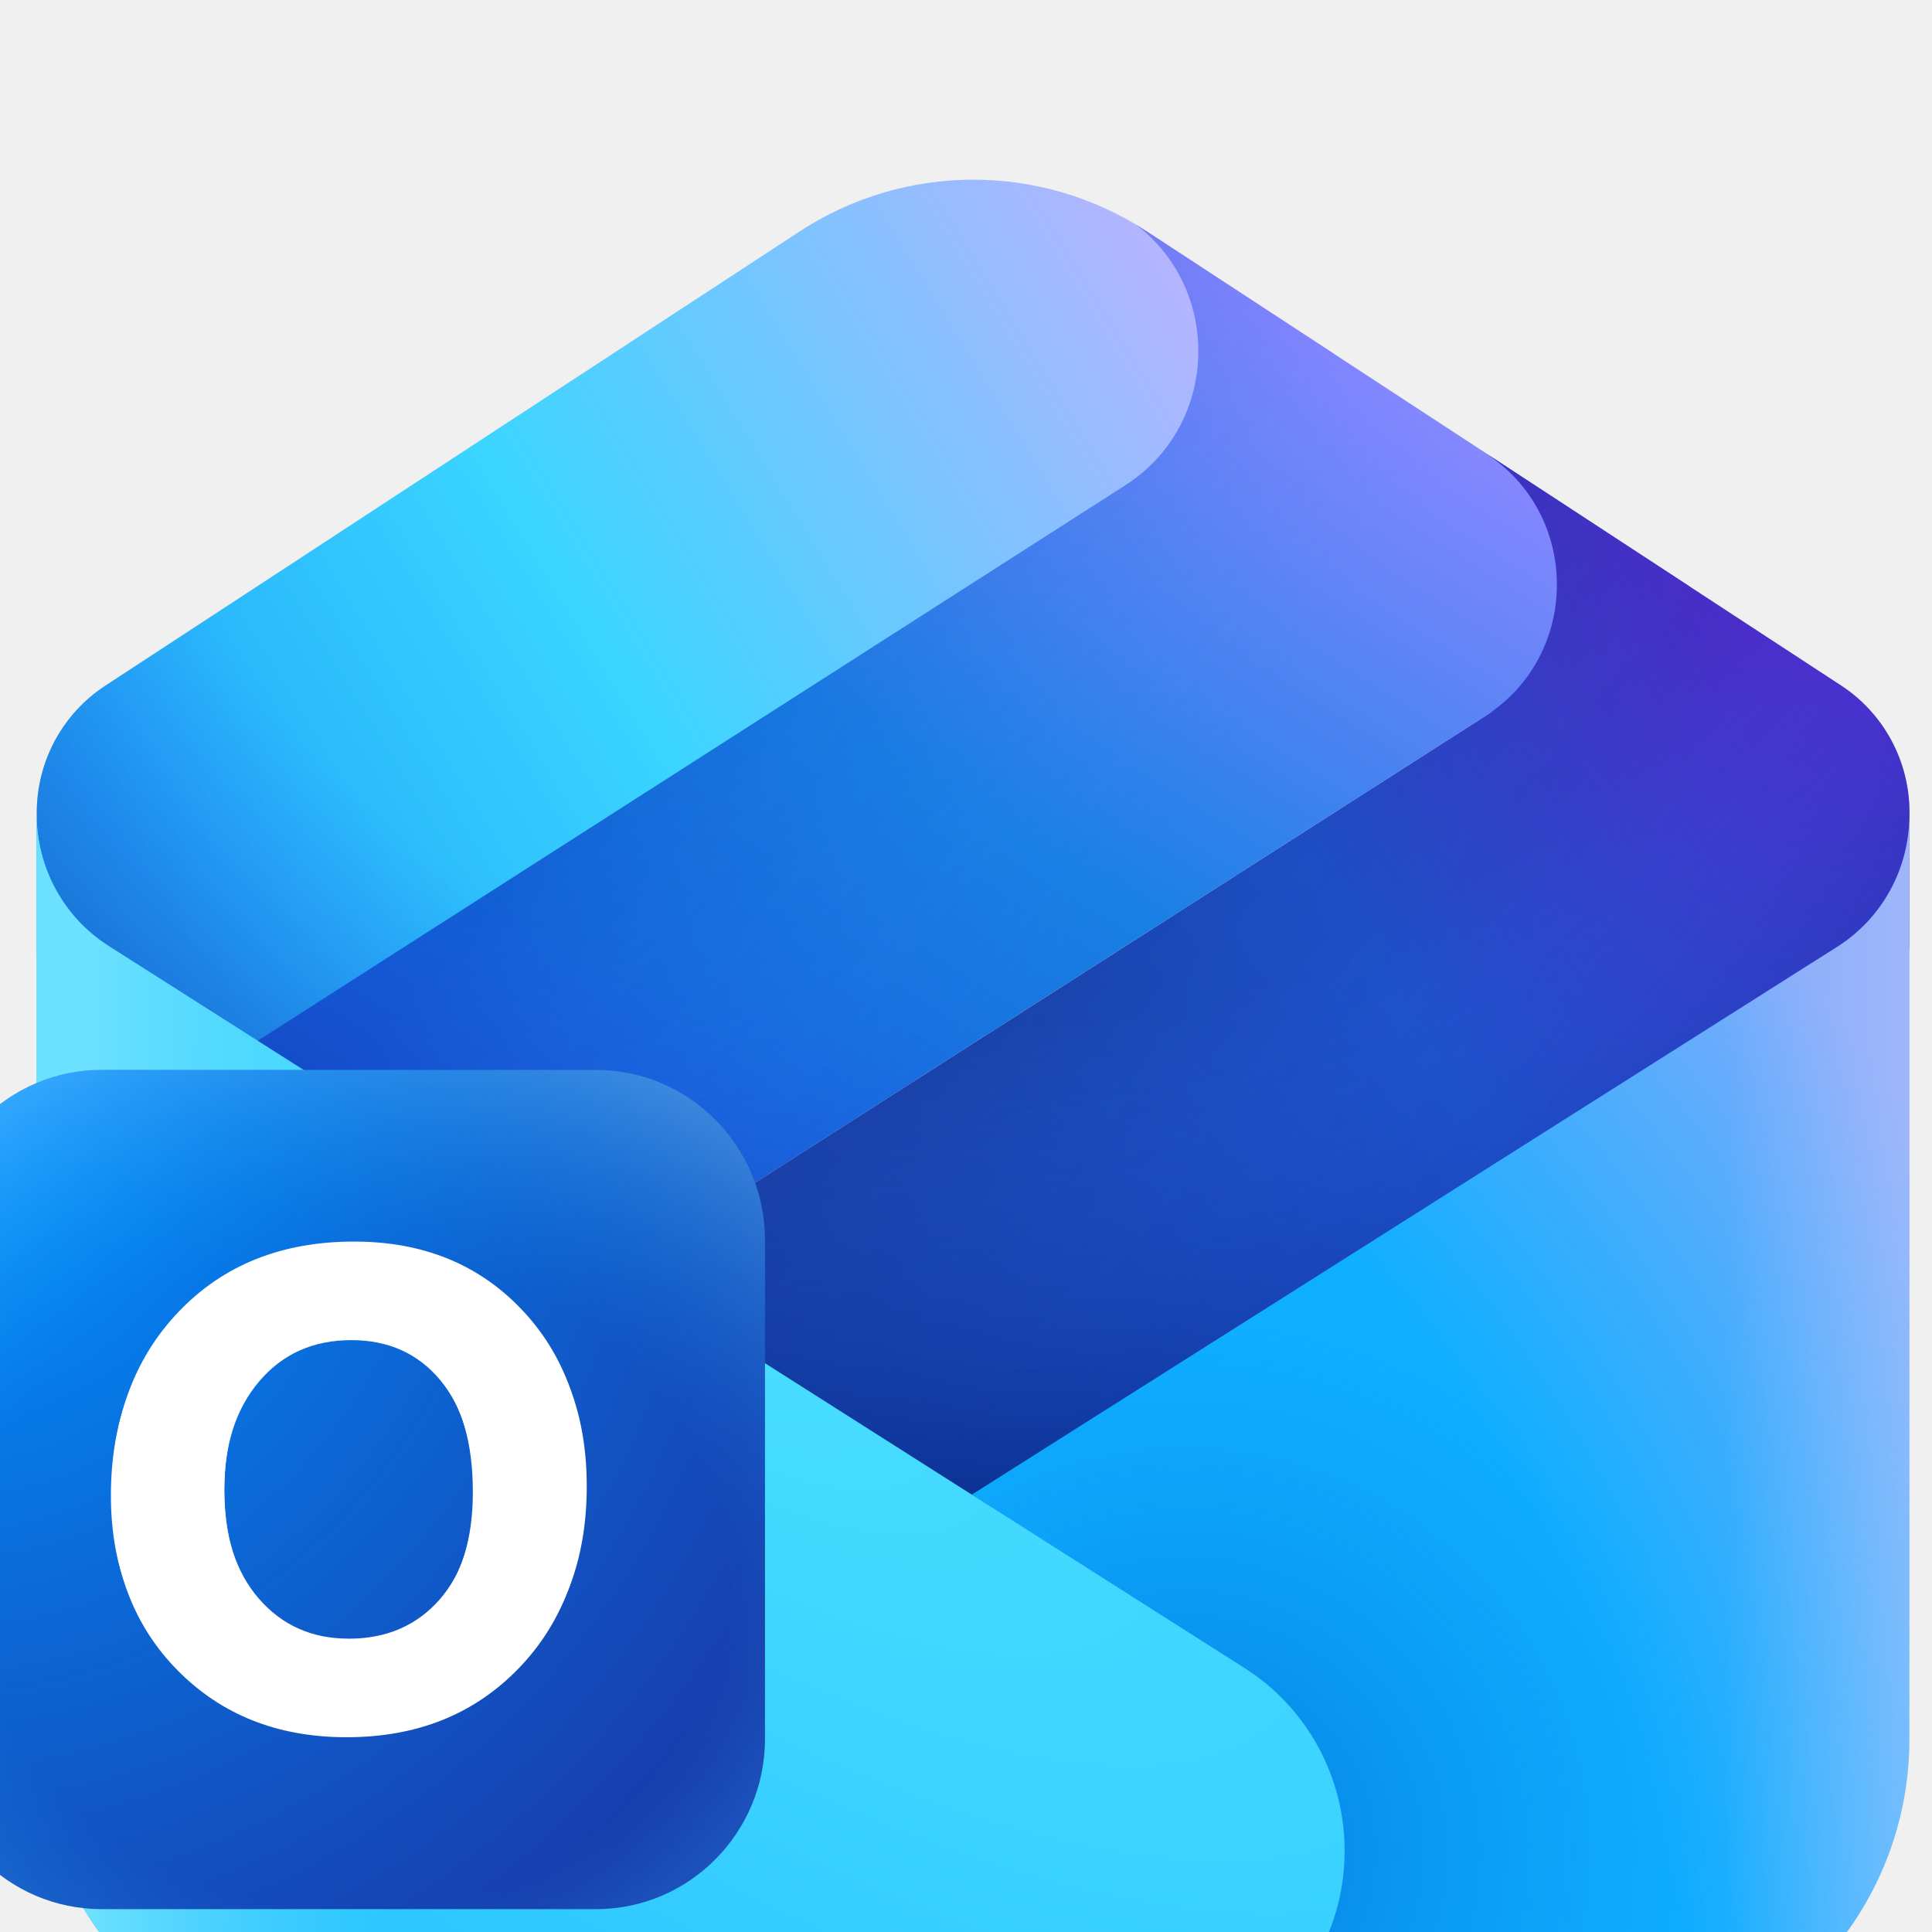
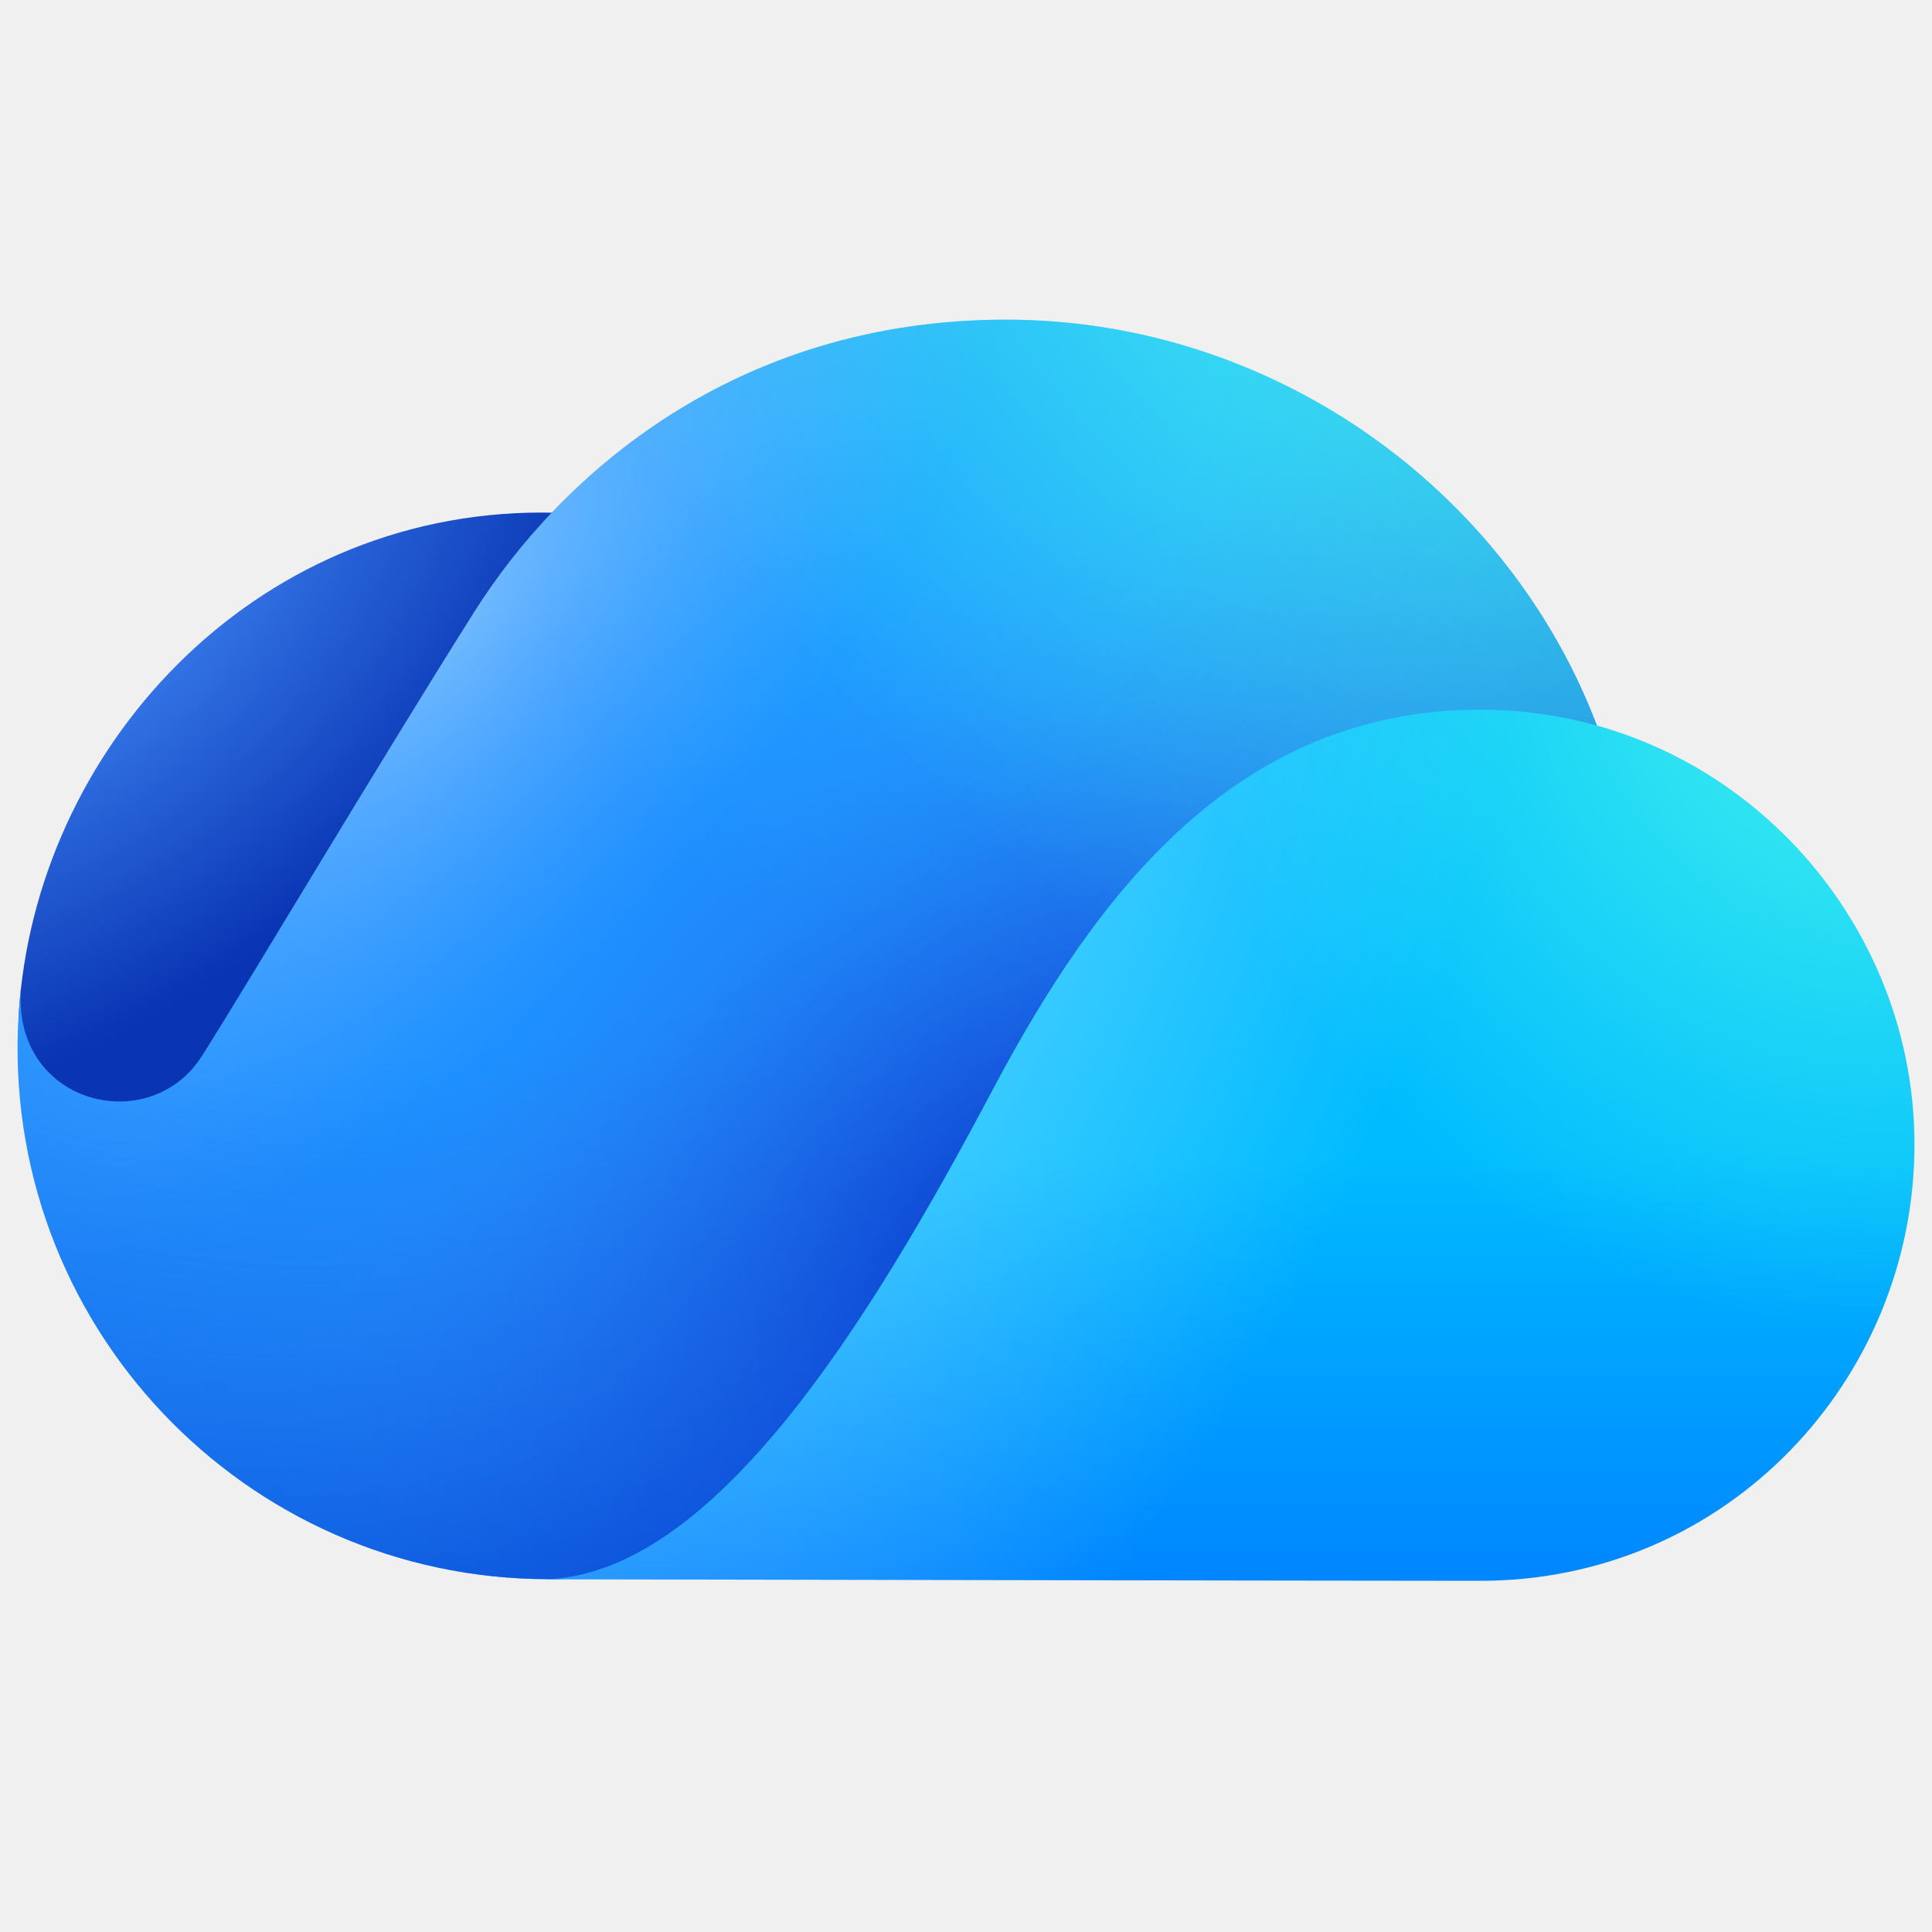
- <svg xmlns="http://www.w3.org/2000/svg" viewBox="10.5 9.5 43 36" width="62" height="62" fill="none">
-   <path d="M40.184 13.87l-26.58 16.987-2.286-3.636v-3.133c0-1.141.573-2.204 1.522-2.825l15.451-10.108a7.06 7.06 0 0 1 7.741-.001l4.153 2.716z" fill="url(#A)" />
-   <use href="#N" fill="url(#B)" />
-   <use href="#N" fill="url(#C)" />
-   <use href="#O" fill="url(#D)" />
-   <use href="#O" fill="url(#E)" />
-   <path d="M36.031 11.155c-2.354-1.54-5.387-1.539-7.741.001L12.84 21.264c-.949.621-1.522 1.684-1.522 2.825v.153c.037 1.145.635 2.2 1.6 2.814L32.13 39.267l19.26-12.193c1.001-.633 1.607-1.74 1.607-2.931v2.97l.001-3.032c0-1.141-.573-2.204-1.522-2.825L36.031 11.155z" fill="url(#F)" />
-   <use href="#P" fill="url(#G)" />
-   <use href="#P" fill="url(#H)" />
-   <use href="#P" fill="url(#I)" />
-   <use href="#Q" fill="url(#J)" />
-   <use href="#Q" fill="url(#K)" />
-   <use href="#R" fill="url(#L)" />
-   <use href="#R" fill="url(#M)" />
-   <g fill="#fff">
-     <path d="M18.216 44.523c-1.532 0-2.789-.483-3.773-1.45s-1.475-2.227-1.475-3.783c0-1.643.499-2.971 1.497-3.986s2.305-1.521 3.921-1.521c1.527 0 2.77.486 3.728 1.456.964.971 1.445 2.252 1.445 3.841 0 1.633-.499 2.95-1.497 3.95s-2.275 1.493-3.847 1.493zm.044-2.051c.835 0 1.507-.288 2.016-.862s.764-1.375.764-2.399c0-1.068-.247-1.899-.741-2.493s-1.154-.891-1.979-.891c-.85 0-1.534.307-2.053.92s-.778 1.416-.778 2.42c0 1.02.259 1.826.778 2.42s1.183.884 1.994.884z" />
-     <path d="M18.211 44.665c-1.526 0-2.779-.496-3.759-1.489s-1.469-2.288-1.469-3.886c0-1.688.497-3.052 1.492-4.094s2.297-1.563 3.906-1.563c1.521 0 2.759.499 3.714 1.496.96.998 1.44 2.313 1.44 3.946 0 1.677-.497 3.03-1.491 4.057s-2.267 1.533-3.832 1.533zm.044-2.106c.832 0 1.502-.296 2.008-.886s.761-1.412.761-2.464c0-1.097-.246-1.95-.738-2.561s-1.149-.916-1.971-.916c-.847 0-1.529.315-2.046.945-.517.625-.775 1.454-.775 2.486 0 1.047.258 1.876.775 2.486a2.49 2.49 0 0 0 1.986.908z" />
-   </g>
+ <svg xmlns="http://www.w3.org/2000/svg" width="48" height="48" viewBox="2 9 44 30" fill="none">
+   <path d="M14.339 13.673C7.734 13.673 2.797 19.079 2.426 25.102C2.656 26.399 3.412 28.962 4.596 28.831C6.076 28.666 9.804 28.831 12.984 23.074C15.307 18.869 20.086 13.672 14.339 13.673Z" fill="url(#paint0_radial_76780_14619)" />
+   <path d="M12.811 15.921C10.591 19.436 7.603 24.472 6.594 26.057C5.395 27.941 2.22 27.141 2.483 24.441C2.457 24.66 2.438 24.881 2.424 25.103C1.989 32.129 7.56 37.964 14.492 37.964C22.131 37.964 40.351 28.445 38.507 18.907C36.564 13.301 31.102 9.28 24.911 9.28C18.721 9.28 14.753 12.847 12.811 15.921Z" fill="url(#paint1_radial_76780_14619)" />
+   <path d="M12.811 15.921C10.591 19.436 7.603 24.472 6.594 26.057C5.395 27.941 2.22 27.141 2.483 24.441C2.457 24.66 2.438 24.881 2.424 25.103C1.989 32.129 7.56 37.964 14.492 37.964C22.131 37.964 40.351 28.445 38.507 18.907C36.564 13.301 31.102 9.28 24.911 9.28C18.721 9.28 14.753 12.847 12.811 15.921Z" fill="url(#paint2_radial_76780_14619)" fill-opacity="0.4" />
+   <path d="M12.811 15.921C10.591 19.436 7.603 24.472 6.594 26.057C5.395 27.941 2.22 27.141 2.483 24.441C2.457 24.66 2.438 24.881 2.424 25.103C1.989 32.129 7.56 37.964 14.492 37.964C22.131 37.964 40.351 28.445 38.507 18.907C36.564 13.301 31.102 9.28 24.911 9.28C18.721 9.28 14.753 12.847 12.811 15.921Z" fill="url(#paint3_radial_76780_14619)" />
+   <path d="M12.811 15.921C10.591 19.436 7.603 24.472 6.594 26.057C5.395 27.941 2.22 27.141 2.483 24.441C2.457 24.66 2.438 24.881 2.424 25.103C1.989 32.129 7.56 37.964 14.492 37.964C22.131 37.964 40.351 28.445 38.507 18.907C36.564 13.301 31.102 9.28 24.911 9.28C18.721 9.28 14.753 12.847 12.811 15.921Z" fill="url(#paint4_radial_76780_14619)" fill-opacity="0.6" />
+   <path d="M12.811 15.921C10.591 19.436 7.603 24.472 6.594 26.057C5.395 27.941 2.22 27.141 2.483 24.441C2.457 24.66 2.438 24.881 2.424 25.103C1.989 32.129 7.56 37.964 14.492 37.964C22.131 37.964 40.351 28.445 38.507 18.907C36.564 13.301 31.102 9.28 24.911 9.28C18.721 9.28 14.753 12.847 12.811 15.921Z" fill="url(#paint5_radial_76780_14619)" fill-opacity="0.9" />
+   <path d="M14.38 37.967C14.38 37.967 32.621 38.002 35.715 38.002C41.331 38.002 45.6 33.418 45.6 28.069C45.6 22.719 41.245 18.163 35.715 18.163C30.186 18.163 27.002 22.3 24.61 26.815C21.808 32.106 18.233 37.903 14.38 37.967Z" fill="url(#paint6_linear_76780_14619)" />
+   <path d="M14.38 37.967C14.38 37.967 32.621 38.002 35.715 38.002C41.331 38.002 45.6 33.418 45.6 28.069C45.6 22.719 41.245 18.163 35.715 18.163C30.186 18.163 27.002 22.3 24.61 26.815C21.808 32.106 18.233 37.903 14.38 37.967Z" fill="url(#paint7_radial_76780_14619)" fill-opacity="0.4" />
+   <path d="M14.38 37.967C14.38 37.967 32.621 38.002 35.715 38.002C41.331 38.002 45.6 33.418 45.6 28.069C45.6 22.719 41.245 18.163 35.715 18.163C30.186 18.163 27.002 22.3 24.61 26.815C21.808 32.106 18.233 37.903 14.38 37.967Z" fill="url(#paint8_radial_76780_14619)" fill-opacity="0.9" />
  <defs>
-     <linearGradient id="A" x1="15.935" y1="29.072" x2="40.294" y2="14.087" href="#S">
-       <stop stop-color="#20a7fa" />
-       <stop offset=".4" stop-color="#3bd5ff" />
-       <stop offset="1" stop-color="#c4b0ff" />
+     <radialGradient id="paint0_radial_76780_14619" cx="0" cy="0" r="1" gradientUnits="userSpaceOnUse" gradientTransform="translate(3.24464 15.2511) rotate(50.1526) scale(13.6159 22.5845)">
+       <stop stop-color="#4894FE" />
+       <stop offset="0.695" stop-color="#0934B3" />
+     </radialGradient>
+     <radialGradient id="paint1_radial_76780_14619" cx="0" cy="0" r="1" gradientUnits="userSpaceOnUse" gradientTransform="translate(39.7971 -0.425349) rotate(130.923) scale(58.5497 43.3858)">
+       <stop offset="0.165" stop-color="#23C0FE" />
+       <stop offset="0.534" stop-color="#1C91FF" />
+     </radialGradient>
+     <radialGradient id="paint2_radial_76780_14619" cx="0" cy="0" r="1" gradientUnits="userSpaceOnUse" gradientTransform="translate(12.0798 16.0264) rotate(-139.986) scale(11.9037 27.2501)">
+       <stop stop-color="white" />
+       <stop offset="0.661" stop-color="#ADC0FF" stop-opacity="0" />
+     </radialGradient>
+     <radialGradient id="paint3_radial_76780_14619" cx="0" cy="0" r="1" gradientUnits="userSpaceOnUse" gradientTransform="translate(25.0236 30.0957) rotate(-139.764) scale(13.4172 20.3769)">
+       <stop stop-color="#033ACC" />
+       <stop offset="1" stop-color="#368EFF" stop-opacity="0" />
+     </radialGradient>
+     <radialGradient id="paint4_radial_76780_14619" cx="0" cy="0" r="1" gradientUnits="userSpaceOnUse" gradientTransform="translate(11.2919 8.37262) rotate(66.5713) scale(29.4404 31.7826)">
+       <stop offset="0.593" stop-color="#3464E3" stop-opacity="0" />
+       <stop offset="1" stop-color="#033ACC" />
+     </radialGradient>
+     <radialGradient id="paint5_radial_76780_14619" cx="0" cy="0" r="1" gradientUnits="userSpaceOnUse" gradientTransform="translate(39.3251 2.63231) rotate(135) scale(43.306 67.8459)">
+       <stop stop-color="#4BFDE8" />
+       <stop offset="0.544" stop-color="#4BFDE8" stop-opacity="0" />
+     </radialGradient>
+     <linearGradient id="paint6_linear_76780_14619" x1="30" y1="37.982" x2="30" y2="18.398" gradientUnits="userSpaceOnUse">
+       <stop stop-color="#0086FF" />
+       <stop offset="0.49" stop-color="#00BBFF" />
    </linearGradient>
-     <linearGradient id="B" x1="24.28" y1="34.243" x2="37.94" y2="12.55" href="#S">
-       <stop stop-color="#165ad9" />
-       <stop offset=".501" stop-color="#1880e5" />
-       <stop offset="1" stop-color="#8587ff" />
-     </linearGradient>
-     <linearGradient id="C" x1="34.126" y1="34.539" x2="19.041" y2="22.348" href="#S">
-       <stop offset=".237" stop-color="#448aff" stop-opacity="0" />
-       <stop offset=".792" stop-color="#0032b1" stop-opacity=".2" />
-     </linearGradient>
-     <linearGradient id="D" x1="32.219" y1="39.281" x2="56.017" y2="24.175" href="#S">
-       <stop stop-color="#1a43a6" />
-       <stop offset=".492" stop-color="#2052cb" />
-       <stop offset="1" stop-color="#5f20cb" />
-     </linearGradient>
-     <linearGradient id="E" x1="38.905" y1="38.368" x2="24.412" y2="25.928" href="#S">
-       <stop stop-color="#0045b9" stop-opacity="0" />
-       <stop offset=".67" stop-color="#0d1f69" stop-opacity=".2" />
-     </linearGradient>
-     <radialGradient id="F" cx="0" cy="0" r="1" gradientTransform="translate(32.1592 10.9226) rotate(-90) scale(31.5224 33.8397)" href="#S">
-       <stop offset=".568" stop-color="#275ff0" stop-opacity="0" />
-       <stop offset=".992" stop-color="#002177" />
+     <radialGradient id="paint7_radial_76780_14619" cx="0" cy="0" r="1" gradientUnits="userSpaceOnUse" gradientTransform="translate(19.7659 20.4961) rotate(21.6324) scale(19.6236 37.1605)">
+       <stop stop-color="white" />
+       <stop offset="0.785" stop-color="white" stop-opacity="0" />
    </radialGradient>
-     <linearGradient id="G" x1="52.996" y1="37.918" x2="31.985" y2="37.918" href="#S">
-       <stop stop-color="#4dc4ff" />
-       <stop offset=".196" stop-color="#0fafff" />
-     </linearGradient>
-     <radialGradient id="H" cx="0" cy="0" r="1" gradientTransform="matrix(9.4743,-9.55225,9.4743,9.55225,36.896,47.2205)" href="#S">
-       <stop offset=".259" stop-color="#0060d1" stop-opacity=".4" />
-       <stop offset=".908" stop-color="#0383f1" stop-opacity="0" />
+     <radialGradient id="paint8_radial_76780_14619" cx="0" cy="0" r="1" gradientUnits="userSpaceOnUse" gradientTransform="translate(44.9897 16.6252) rotate(139.243) scale(26.9034 26.9946)">
+       <stop stop-color="#4BFDE8" />
+       <stop offset="0.585" stop-color="#4BFDE8" stop-opacity="0" />
    </radialGradient>
-     <radialGradient id="I" cx="0" cy="0" r="1" gradientTransform="matrix(27.5883,-36.457,32.6974,25.1521,16.6783,57.2136)" href="#S">
-       <stop offset=".732" stop-color="#f4a7f7" stop-opacity="0" />
-       <stop offset="1" stop-color="#f4a7f7" stop-opacity=".502" />
-     </radialGradient>
-     <radialGradient id="J" cx="0" cy="0" r="1" gradientTransform="matrix(-13.1888 20.2132 -52.0276 -34.5081 25.8709 35.1029)" href="#S">
-       <stop stop-color="#49deff" />
-       <stop offset=".724" stop-color="#29c3ff" />
-     </radialGradient>
-     <linearGradient id="K" x1="8.372" y1="47.174" x2="28.601" y2="47.16" href="#S">
-       <stop offset=".206" stop-color="#6ce0ff" />
-       <stop offset=".535" stop-color="#50d5ff" stop-opacity="0" />
-     </linearGradient>
-     <radialGradient id="L" cx="0" cy="0" r="1" gradientTransform="matrix(16.6551 17.9597 -17.8131 16.7922 8.9339 30.5309)" href="#S">
-       <stop offset=".039" stop-color="#0091ff" />
-       <stop offset=".919" stop-color="#183dad" />
-     </radialGradient>
-     <radialGradient id="M" cx="0" cy="0" r="1" gradientTransform="matrix(8.005944752405949e-16,13.0747,-14.9581,9.159194643163012e-16,18.2628,41.1873)" href="#S">
-       <stop offset=".558" stop-color="#0fa5f7" stop-opacity="0" />
-       <stop offset="1" stop-color="#74c6ff" stop-opacity=".502" />
-     </radialGradient>
-     <path id="N" d="M35.793 11.006l.238.149 12.058 7.886L18.19 38.149l-4.588-7.298 21.943-14.05c2.078-1.331 2.169-4.325.248-5.795z" />
-     <path id="O" d="M30.119 41.798L18.191 38.15l25.362-16.209c2.136-1.365 2.131-4.509-.01-5.866l-.114-.072.329.206 7.719 5.048c.95.621 1.522 1.684 1.522 2.825v3.032L30.119 41.798z" />
-     <path id="P" d="M28.743 51.997H45.76c3.997 0 7.237-3.267 7.237-7.296V24.143c0 1.191-.607 2.298-1.607 2.931L26.078 43.097c-1.365.865-2.194 2.376-2.194 4.001 0 2.705 2.175 4.899 4.859 4.899z" />
-     <path id="Q" d="M35.662 51.995h-17.11c-3.997 0-7.237-3.266-7.237-7.296V24.127c0 1.189.605 2.294 1.602 2.928l25.286 16.072c1.384.88 2.224 2.415 2.224 4.065 0 2.653-2.134 4.804-4.765 4.804z" />
-     <path id="R" d="M12.763 29.813h11c2.078 0 3.763 1.698 3.763 3.794v11.09c0 2.096-1.685 3.794-3.763 3.794h-11C10.685 48.491 9 46.792 9 44.697v-11.09c0-2.095 1.685-3.794 3.763-3.794z" />
-     <linearGradient id="S" gradientUnits="userSpaceOnUse" />
  </defs>
</svg>
